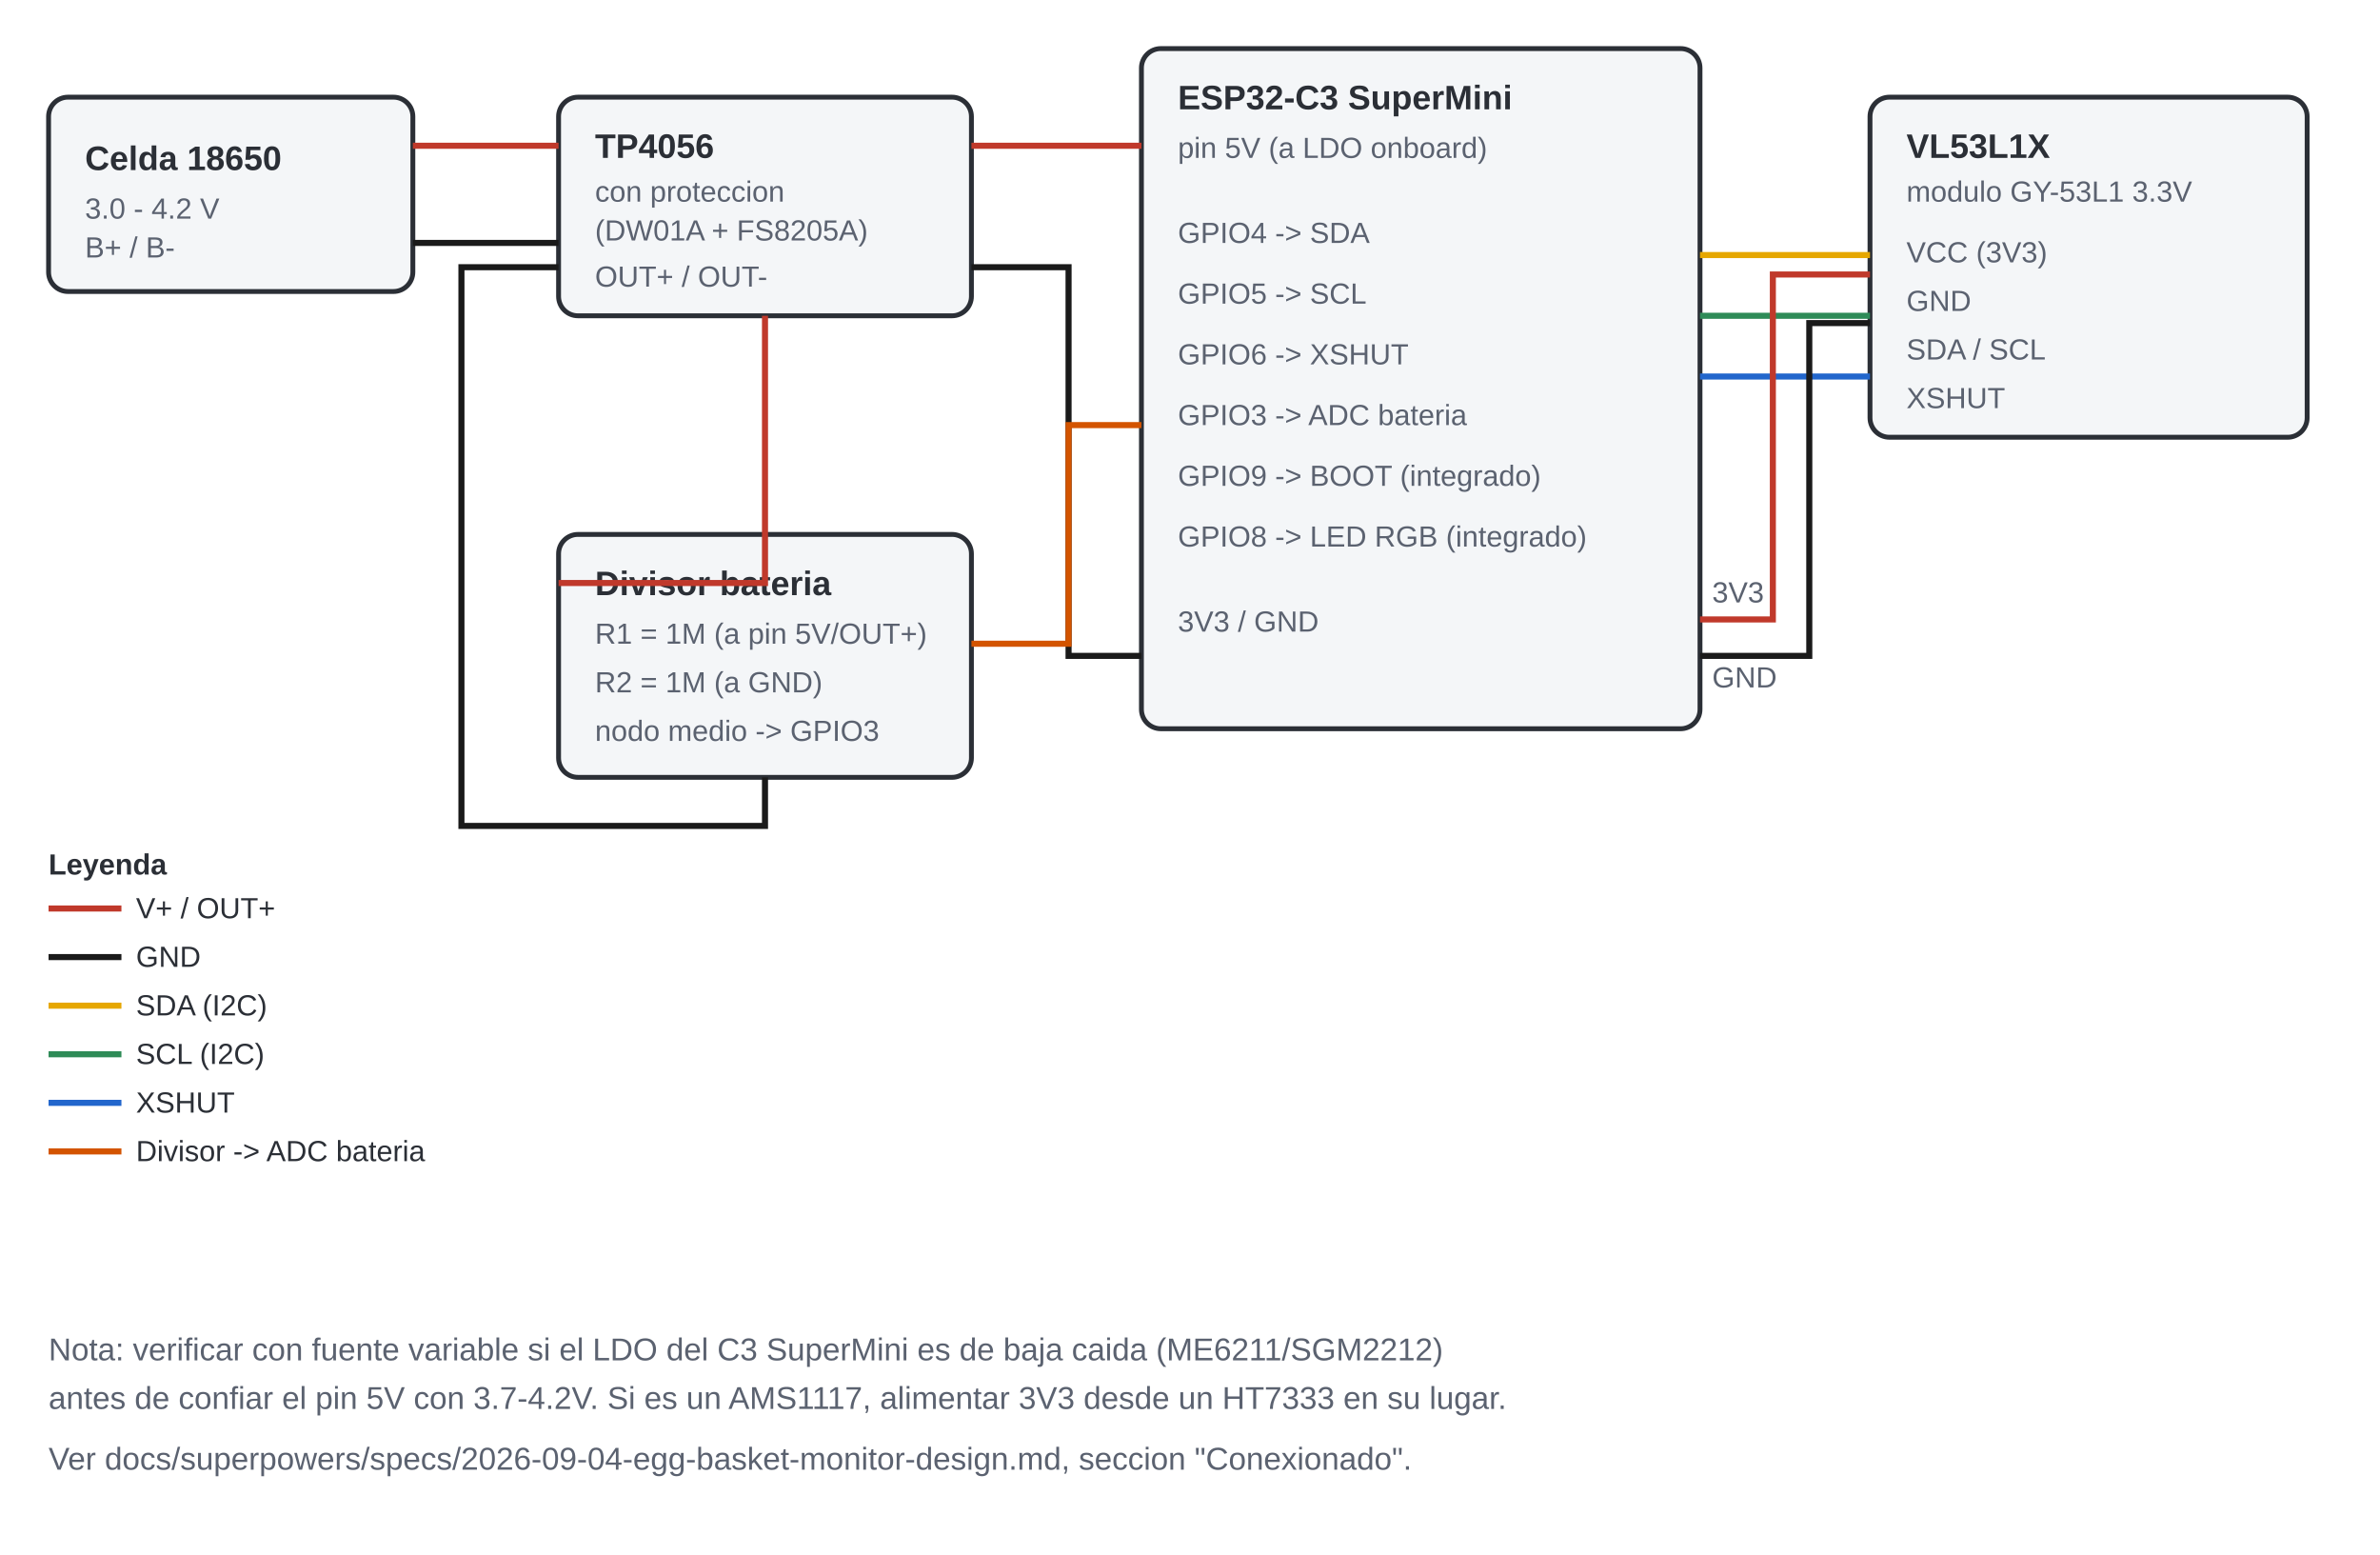
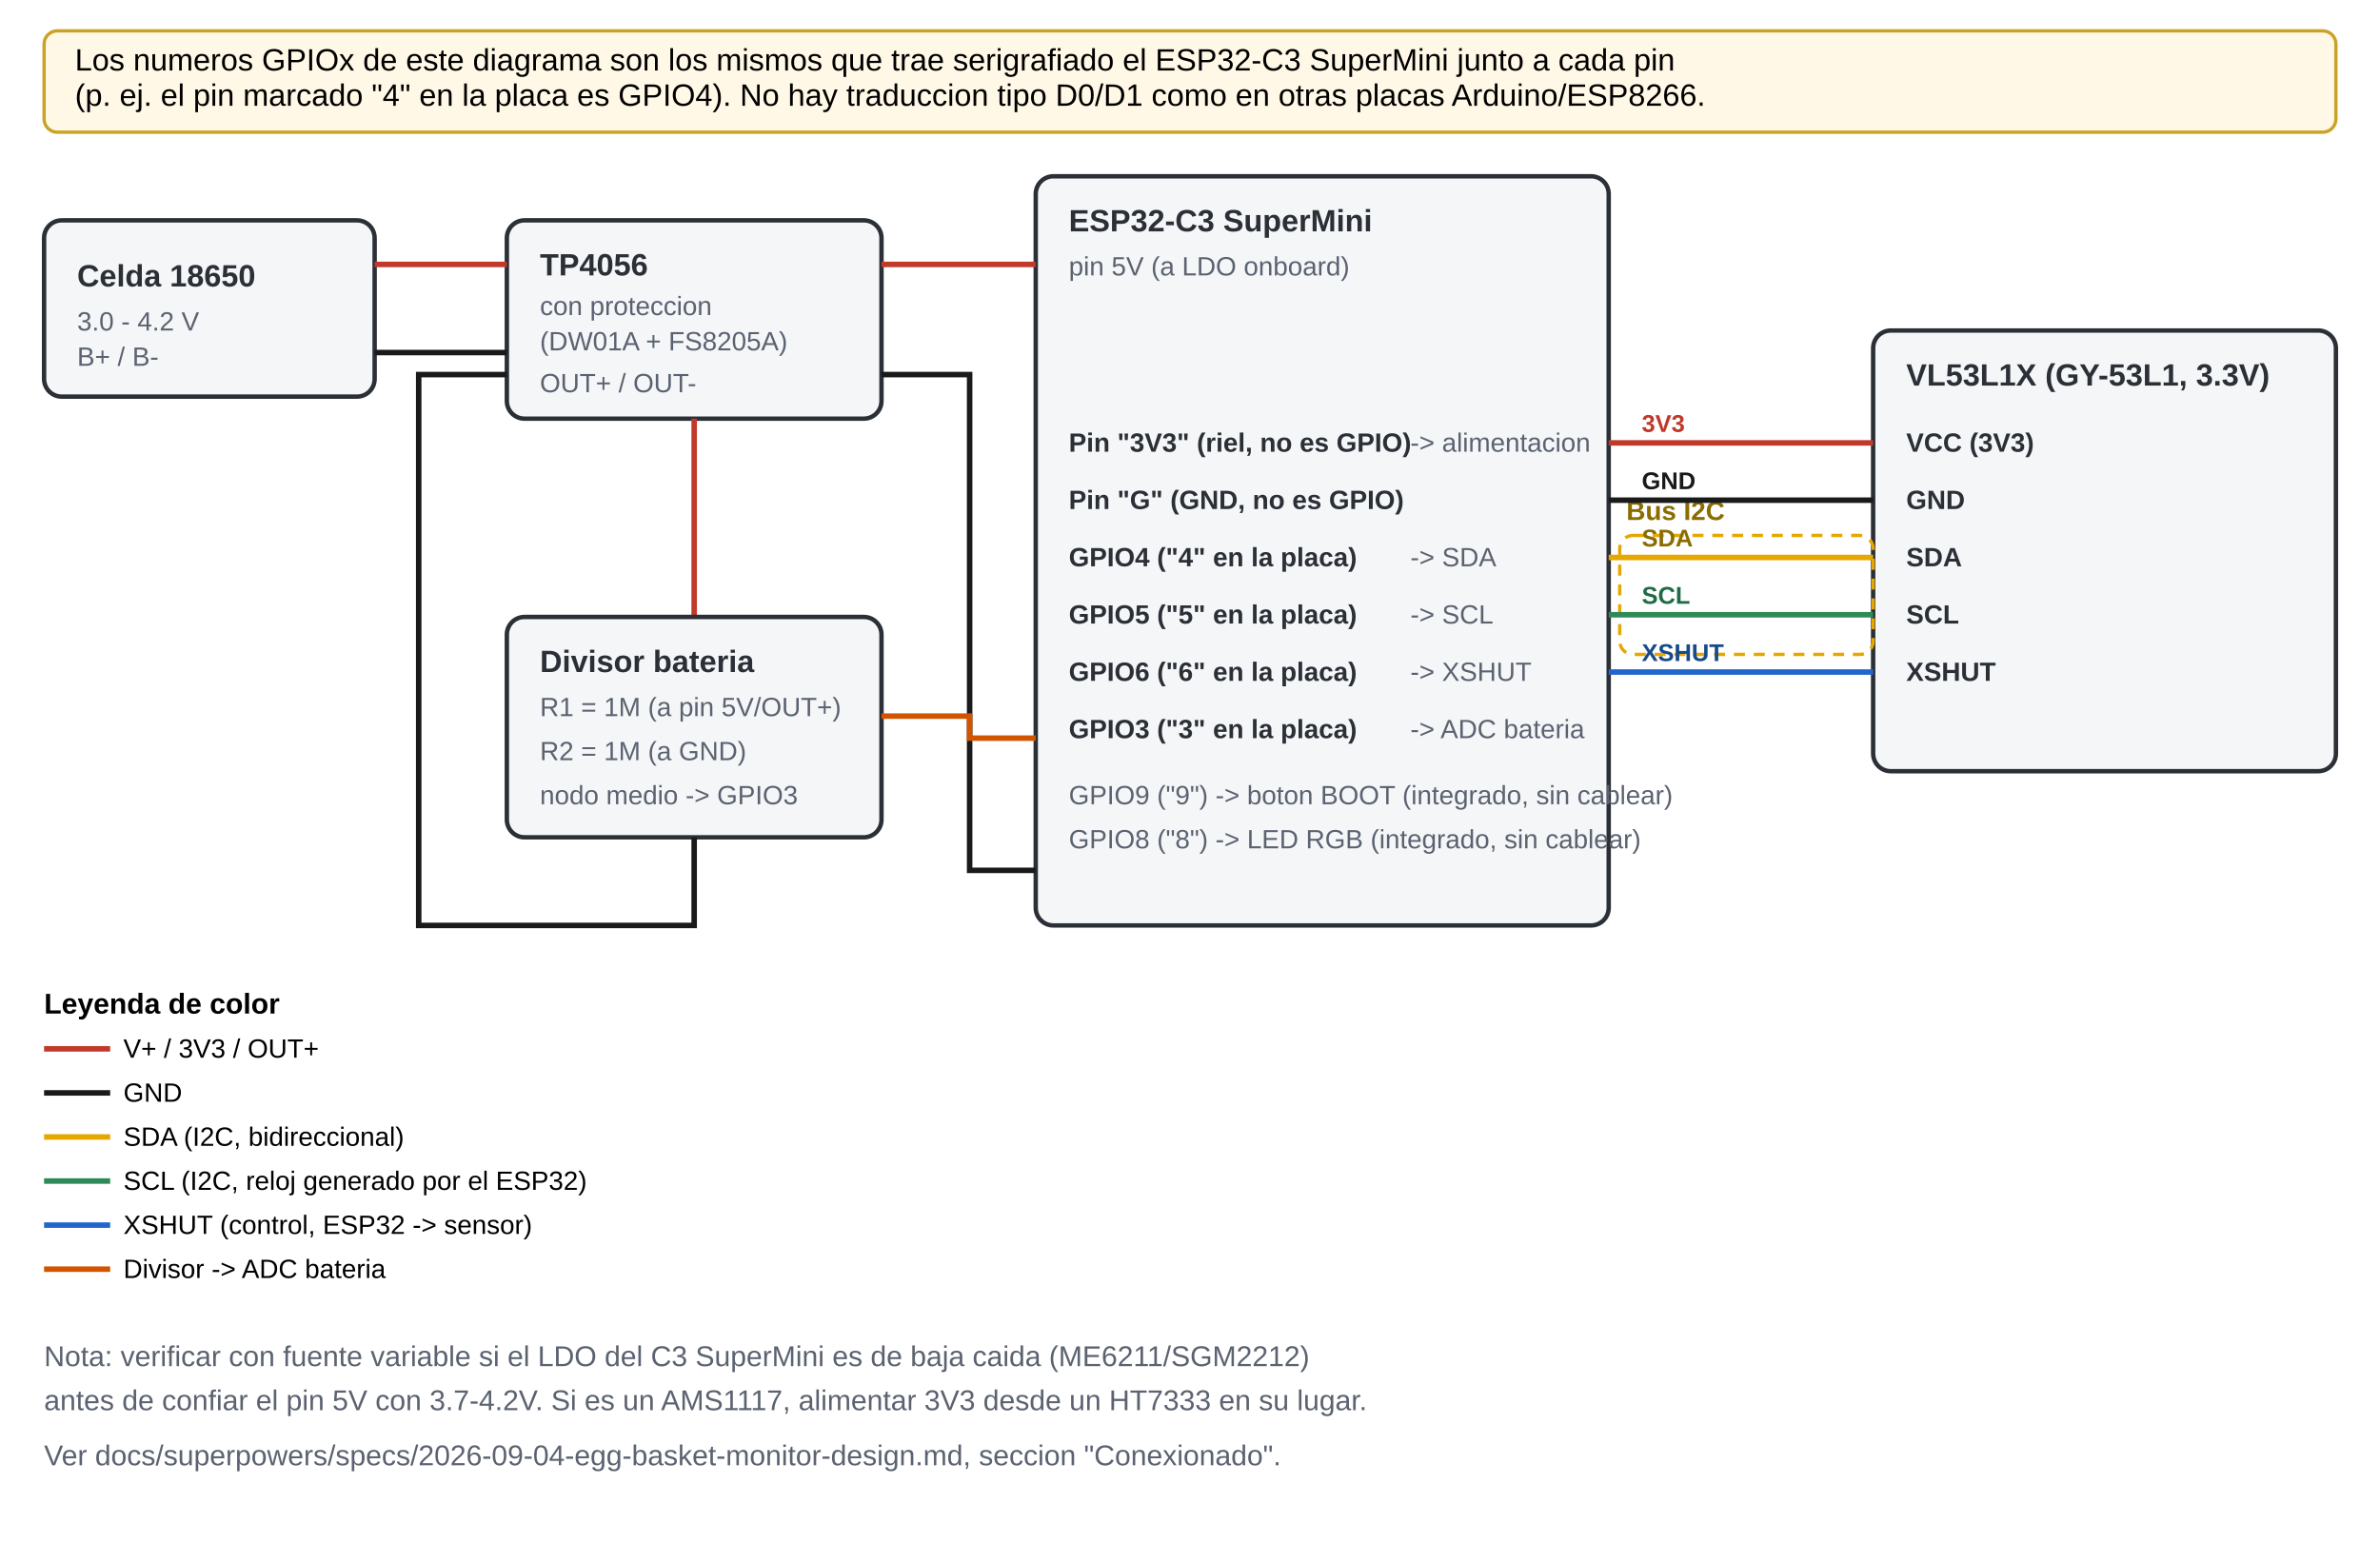
- <svg xmlns="http://www.w3.org/2000/svg" viewBox="0 0 980 640" font-family="Segoe UI, Arial, sans-serif" font-size="14">
+ <svg xmlns="http://www.w3.org/2000/svg" viewBox="0 0 1080 700" font-family="Segoe UI, Arial, sans-serif" font-size="14">
  <style>
    .box { fill:#f4f6f8; stroke:#2b2f36; stroke-width:2; rx:8; }
    .label { fill:#2b2f36; font-weight:600; }
    .pin { fill:#5b6270; font-size:12px; }
+     .pin-hi { fill:#2b2f36; font-size:12px; font-weight:600; }
    .wire { stroke-width:2.5; fill:none; }
+     .wire-label { font-size:11px; font-weight:600; }
    .w-pos { stroke:#c0392b; }
    .w-gnd { stroke:#1a1a1a; }
    .w-sda { stroke:#e6a700; }
    .w-scl { stroke:#2e8b57; }
    .w-xshut { stroke:#2266cc; }
    .w-adc { stroke:#d35400; }
-     .w-btn { stroke:#7f57c2; }
-     .legend text { font-size:12px; fill:#2b2f36; }
+     .i2c-group { fill:none; stroke:#e6a700; stroke-width:1.5; stroke-dasharray:5,4; rx:6; }
+     .callout { fill:#fff8e6; stroke:#c9a227; stroke-width:1.5; rx:6; }
+     .callout text { font-size:12.5px; fill:#5b4400; }
  </style>
-   <rect class="box" x="20" y="40" width="150" height="80" />
-   <text class="label" x="35" y="70">Celda 18650</text>
-   <text class="pin" x="35" y="90">3.0 - 4.2 V</text>
-   <text class="pin" x="35" y="106">B+ / B-</text>
-   <rect class="box" x="230" y="40" width="170" height="90" />
-   <text class="label" x="245" y="65">TP4056</text>
-   <text class="pin" x="245" y="83">con proteccion</text>
-   <text class="pin" x="245" y="99">(DW01A + FS8205A)</text>
-   <text class="pin" x="245" y="118">OUT+ / OUT-</text>
-   <rect class="box" x="470" y="20" width="230" height="280" />
-   <text class="label" x="485" y="45">ESP32-C3 SuperMini</text>
-   <text class="pin" x="485" y="65">pin 5V (a LDO onboard)</text>
-   <text class="pin" x="485" y="100">GPIO4  -&gt; SDA</text>
-   <text class="pin" x="485" y="125">GPIO5  -&gt; SCL</text>
-   <text class="pin" x="485" y="150">GPIO6  -&gt; XSHUT</text>
-   <text class="pin" x="485" y="175">GPIO3  -&gt; ADC bateria</text>
-   <text class="pin" x="485" y="200">GPIO9  -&gt; BOOT (integrado)</text>
-   <text class="pin" x="485" y="225">GPIO8  -&gt; LED RGB (integrado)</text>
-   <text class="pin" x="485" y="260">3V3 / GND</text>
-   <rect class="box" x="770" y="40" width="180" height="140" />
-   <text class="label" x="785" y="65">VL53L1X</text>
-   <text class="pin" x="785" y="83">modulo GY-53L1 3.3V</text>
-   <text class="pin" x="785" y="108">VCC (3V3)</text>
-   <text class="pin" x="785" y="128">GND</text>
-   <text class="pin" x="785" y="148">SDA / SCL</text>
-   <text class="pin" x="785" y="168">XSHUT</text>
-   <rect class="box" x="230" y="220" width="170" height="100" />
-   <text class="label" x="245" y="245">Divisor bateria</text>
-   <text class="pin" x="245" y="265">R1 = 1M (a pin 5V/OUT+)</text>
-   <text class="pin" x="245" y="285">R2 = 1M (a GND)</text>
-   <text class="pin" x="245" y="305">nodo medio -&gt; GPIO3</text>
-   <path class="wire w-pos" d="M170,60 H230" />
-   <path class="wire w-gnd" d="M170,100 H230" />
-   <path class="wire w-pos" d="M400,60 H470" />
-   <path class="wire w-gnd" d="M400,110 H440 V270 H470" />
-   <path class="wire w-pos" d="M315,130 V240 H230" />
-   <path class="wire w-gnd" d="M315,320 V340 H190 V110 H230" stroke-dasharray="1,0" />
-   <path class="wire w-adc" d="M400,265 H440 V175 H470" />
-   <path class="wire w-sda" d="M700,105 H770" />
-   <path class="wire w-scl" d="M700,130 H770" />
-   <path class="wire w-xshut" d="M700,155 H770" />
-   <path class="wire w-pos" d="M700,255 H730 V113 H770" />
-   <text class="pin" x="705" y="248">3V3</text>
-   <path class="wire w-gnd" d="M700,270 H745 V133 H770" />
-   <text class="pin" x="705" y="283">GND</text>
-   <g class="legend" transform="translate(20,360)">
-     <text x="0" y="0" font-weight="700">Leyenda</text>
-     <line x1="0" y1="14" x2="30" y2="14" class="wire w-pos" />
-     <text x="36" y="18">V+ / OUT+</text>
-     <line x1="0" y1="34" x2="30" y2="34" class="wire w-gnd" />
-     <text x="36" y="38">GND</text>
-     <line x1="0" y1="54" x2="30" y2="54" class="wire w-sda" />
-     <text x="36" y="58">SDA (I2C)</text>
-     <line x1="0" y1="74" x2="30" y2="74" class="wire w-scl" />
-     <text x="36" y="78">SCL (I2C)</text>
-     <line x1="0" y1="94" x2="30" y2="94" class="wire w-xshut" />
-     <text x="36" y="98">XSHUT</text>
-     <line x1="0" y1="114" x2="30" y2="114" class="wire w-adc" />
-     <text x="36" y="118">Divisor -&gt; ADC bateria</text>
+   <rect class="callout" x="20" y="14" width="1040" height="46" />
+   <text x="34" y="32">
+     Los numeros GPIOx de este diagrama son los mismos que trae serigrafiado el ESP32-C3 SuperMini junto a cada pin
+   </text>
+   <text x="34" y="48">
+     (p. ej. el pin marcado "4" en la placa es GPIO4). No hay traduccion tipo D0/D1 como en otras placas Arduino/ESP8266.
+   </text>
+   <rect class="box" x="20" y="100" width="150" height="80" />
+   <text class="label" x="35" y="130">Celda 18650</text>
+   <text class="pin" x="35" y="150">3.0 - 4.2 V</text>
+   <text class="pin" x="35" y="166">B+ / B-</text>
+   <rect class="box" x="230" y="100" width="170" height="90" />
+   <text class="label" x="245" y="125">TP4056</text>
+   <text class="pin" x="245" y="143">con proteccion</text>
+   <text class="pin" x="245" y="159">(DW01A + FS8205A)</text>
+   <text class="pin" x="245" y="178">OUT+ / OUT-</text>
+   <rect class="box" x="470" y="80" width="260" height="340" />
+   <text class="label" x="485" y="105">ESP32-C3 SuperMini</text>
+   <text class="pin" x="485" y="125">pin 5V (a LDO onboard)</text>
+   <text class="pin-hi" x="485" y="205">Pin "3V3" (riel, no es GPIO)</text>
+   <text class="pin" x="640" y="205">-&gt; alimentacion</text>
+   <text class="pin-hi" x="485" y="231">Pin "G" (GND, no es GPIO)</text>
+   <text class="pin-hi" x="485" y="257">GPIO4  ("4" en la placa)</text>
+   <text class="pin" x="640" y="257">-&gt; SDA</text>
+   <text class="pin-hi" x="485" y="283">GPIO5  ("5" en la placa)</text>
+   <text class="pin" x="640" y="283">-&gt; SCL</text>
+   <text class="pin-hi" x="485" y="309">GPIO6  ("6" en la placa)</text>
+   <text class="pin" x="640" y="309">-&gt; XSHUT</text>
+   <text class="pin-hi" x="485" y="335">GPIO3  ("3" en la placa)</text>
+   <text class="pin" x="640" y="335">-&gt; ADC bateria</text>
+   <text class="pin" x="485" y="365">GPIO9 ("9") -&gt; boton BOOT (integrado, sin cablear)</text>
+   <text class="pin" x="485" y="385">GPIO8 ("8") -&gt; LED RGB (integrado, sin cablear)</text>
+   <rect class="box" x="850" y="150" width="210" height="200" />
+   <text class="label" x="865" y="175">VL53L1X (GY-53L1, 3.3V)</text>
+   <text class="pin-hi" x="865" y="205">VCC (3V3)</text>
+   <text class="pin-hi" x="865" y="231">GND</text>
+   <text class="pin-hi" x="865" y="257">SDA</text>
+   <text class="pin-hi" x="865" y="283">SCL</text>
+   <text class="pin-hi" x="865" y="309">XSHUT</text>
+   <rect class="i2c-group" x="735" y="243" width="115" height="54" />
+   <text x="738" y="236" font-size="12" fill="#8a6d00" font-weight="700">Bus I2C</text>
+   <path class="wire w-pos" d="M170,120 H230" />
+   <path class="wire w-gnd" d="M170,160 H230" />
+   <path class="wire w-pos" d="M400,120 H470" />
+   <path class="wire w-gnd" d="M400,170 H440 V395 H470" />
+   <path class="wire w-pos" d="M315,190 V300 H230" />
+   <rect class="box" x="230" y="280" width="170" height="100" />
+   <text class="label" x="245" y="305">Divisor bateria</text>
+   <text class="pin" x="245" y="325">R1 = 1M (a pin 5V/OUT+)</text>
+   <text class="pin" x="245" y="345">R2 = 1M (a GND)</text>
+   <text class="pin" x="245" y="365">nodo medio -&gt; GPIO3</text>
+   <path class="wire w-gnd" d="M315,380 V420 H190 V170 H230" />
+   <path class="wire w-adc" d="M400,325 H440 V335 H470" />
+   <path class="wire w-pos" d="M730,201 H850" />
+   <text class="wire-label" x="745" y="196" fill="#c0392b">3V3</text>
+   <path class="wire w-gnd" d="M730,227 H850" />
+   <text class="wire-label" x="745" y="222" fill="#1a1a1a">GND</text>
+   <path class="wire w-sda" d="M730,253 H850" />
+   <text class="wire-label" x="745" y="248" fill="#8a6d00">SDA</text>
+   <path class="wire w-scl" d="M730,279 H850" />
+   <text class="wire-label" x="745" y="274" fill="#1f6b45">SCL</text>
+   <path class="wire w-xshut" d="M730,305 H850" />
+   <text class="wire-label" x="745" y="300" fill="#174a8a">XSHUT</text>
+   <g transform="translate(20,460)">
+     <text x="0" y="0" font-weight="700" font-size="13">Leyenda de color</text>
+     <line x1="0" y1="16" x2="30" y2="16" class="wire w-pos" />
+     <text x="36" y="20" font-size="12">V+ / 3V3 / OUT+</text>
+     <line x1="0" y1="36" x2="30" y2="36" class="wire w-gnd" />
+     <text x="36" y="40" font-size="12">GND</text>
+     <line x1="0" y1="56" x2="30" y2="56" class="wire w-sda" />
+     <text x="36" y="60" font-size="12">SDA (I2C, bidireccional)</text>
+     <line x1="0" y1="76" x2="30" y2="76" class="wire w-scl" />
+     <text x="36" y="80" font-size="12">SCL (I2C, reloj generado por el ESP32)</text>
+     <line x1="0" y1="96" x2="30" y2="96" class="wire w-xshut" />
+     <text x="36" y="100" font-size="12">XSHUT (control, ESP32 -&gt; sensor)</text>
+     <line x1="0" y1="116" x2="30" y2="116" class="wire w-adc" />
+     <text x="36" y="120" font-size="12">Divisor -&gt; ADC bateria</text>
  </g>
-   <text x="20" y="560" font-size="13" fill="#5b6270">
+   <text x="20" y="620" font-size="13" fill="#5b6270">
    Nota: verificar con fuente variable si el LDO del C3 SuperMini es de baja caida (ME6211/SGM2212)
  </text>
-   <text x="20" y="580" font-size="13" fill="#5b6270">
+   <text x="20" y="640" font-size="13" fill="#5b6270">
    antes de confiar el pin 5V con 3.7-4.2V. Si es un AMS1117, alimentar 3V3 desde un HT7333 en su lugar.
  </text>
-   <text x="20" y="605" font-size="13" fill="#5b6270">
+   <text x="20" y="665" font-size="13" fill="#5b6270">
    Ver docs/superpowers/specs/2026-09-04-egg-basket-monitor-design.md, seccion "Conexionado".
  </text>
</svg>
